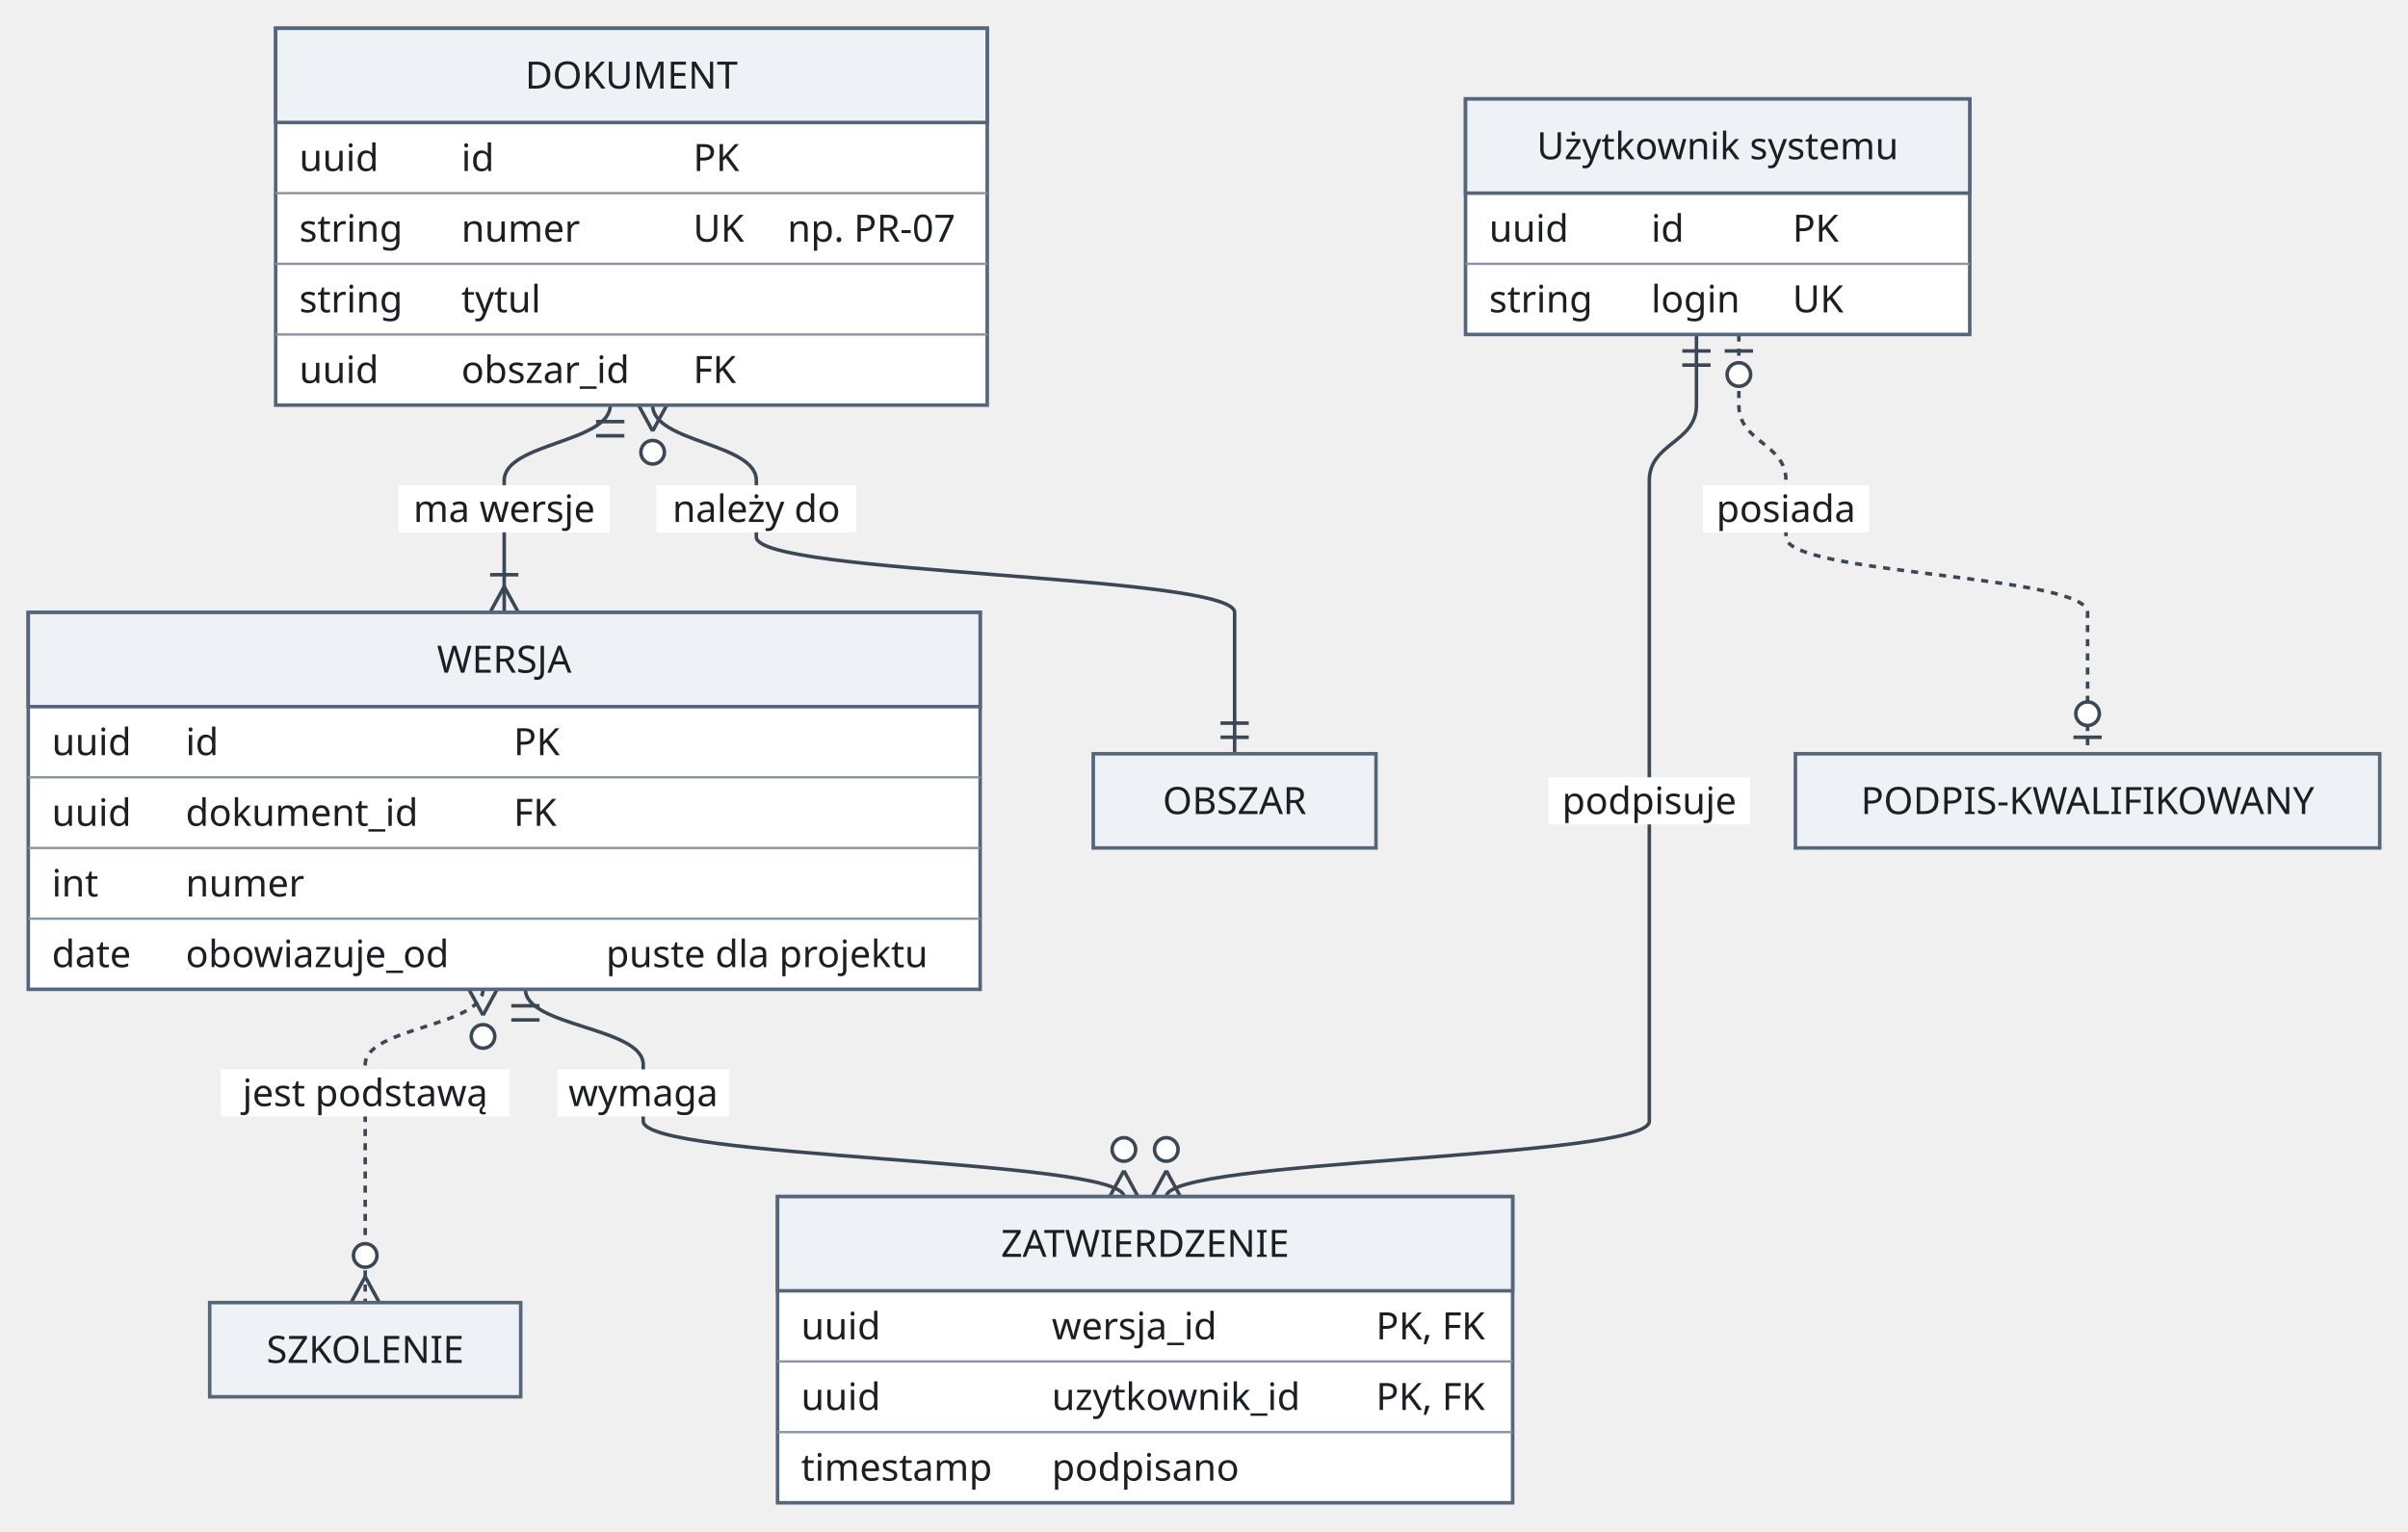
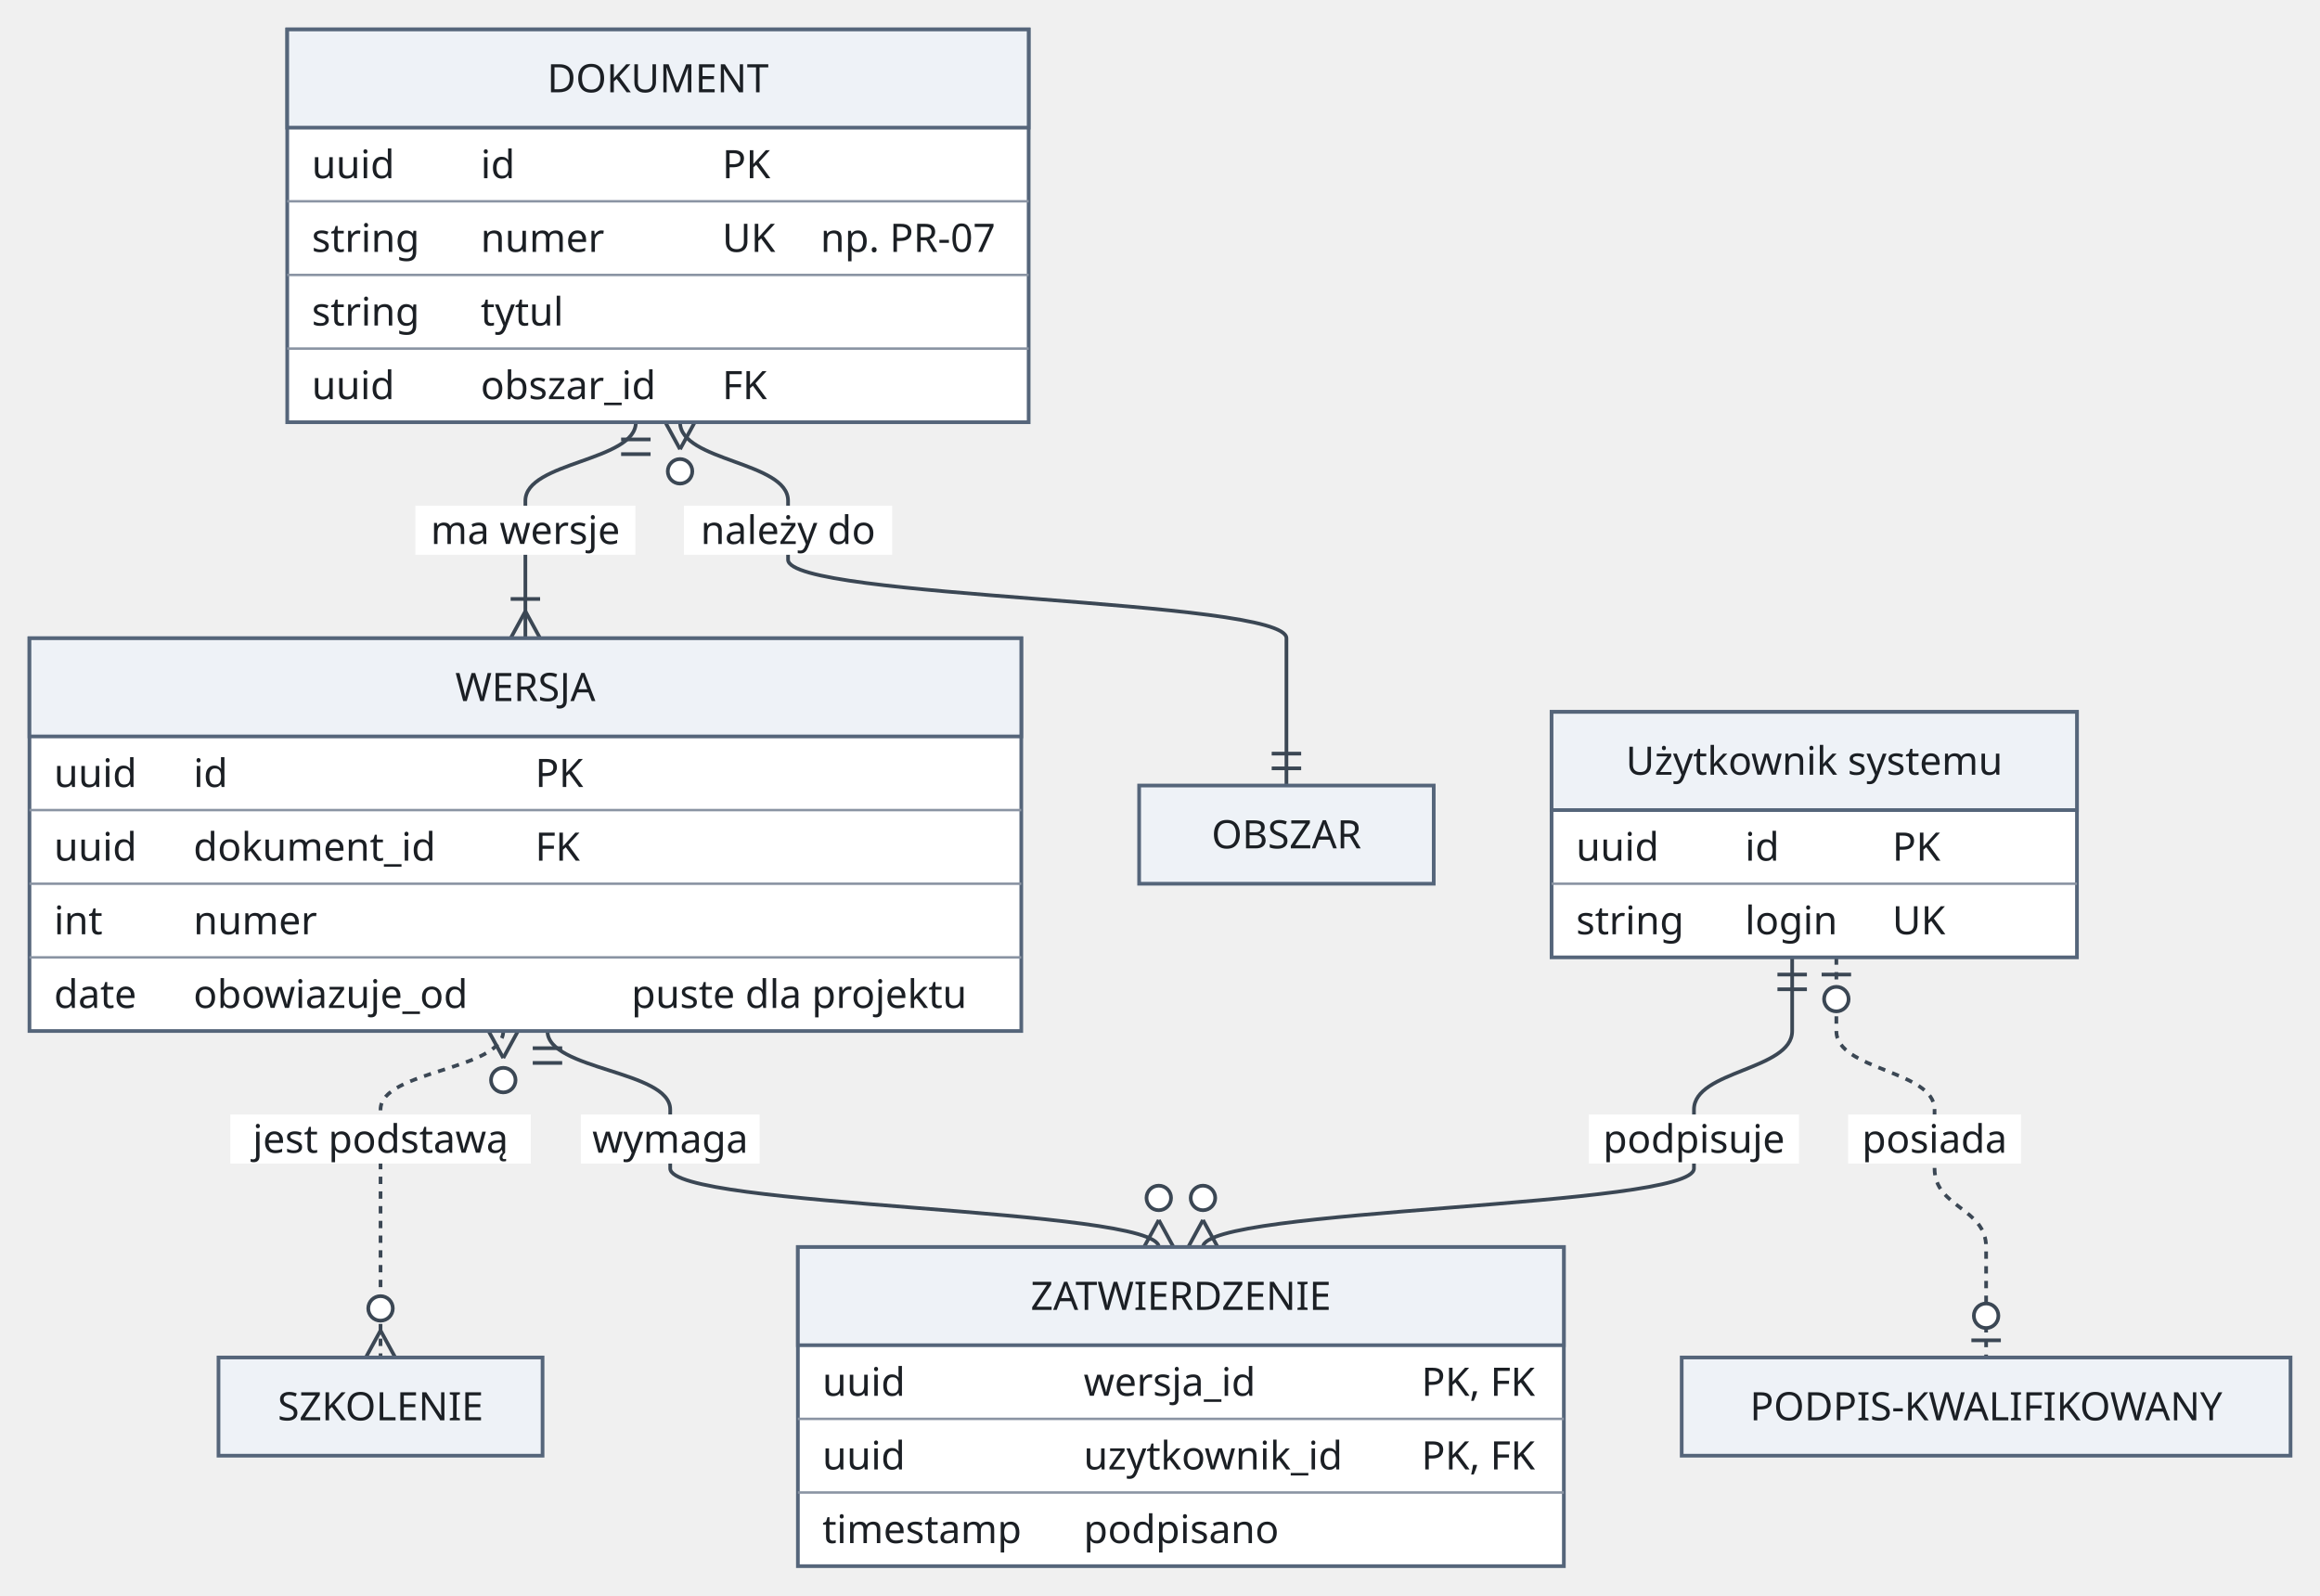
- <svg xmlns="http://www.w3.org/2000/svg" version="1.1" width="1022" height="650" viewBox="-12 -12 1022 650" role="img" font-family="Recursive, sans-serif" font-size="16">
+ <svg xmlns="http://www.w3.org/2000/svg" version="1.1" width="945" height="650" viewBox="-12 -12 945 650" role="img" font-family="Recursive, sans-serif" font-size="16">
  <path class="edge" d="M247 160 C247 176 202 176 202 192 L202 216 L202 248" fill="none" stroke="#3b4754" stroke-width="1.5" />
  <path class="edge" d="M265 160 C265 176 309 176 309 192 L309 216 C309 232 512 232 512 248 L512 308" fill="none" stroke="#3b4754" stroke-width="1.5" />
-   <path class="edge" d="M211 408 C211 424 261 424 261 440 L261 464 C261 480 465 480 465 496" fill="none" stroke="#3b4754" stroke-width="1.5" />
+   <path class="edge" d="M211 408 C211 424 261 424 261 440 L261 464 C261 480 460 480 460 496" fill="none" stroke="#3b4754" stroke-width="1.5" />
  <path class="edge" d="M193 408 C193 424 143 424 143 440 L143 464 L143 496 L143 541" fill="none" stroke="#3b4754" stroke-width="1.5" stroke-dasharray="3 3" />
-   <path class="edge" d="M708 130 L708 160 C708 176 688 176 688 192 L688 216 L688 248 L688 408 L688 440 L688 464 C688 480 483 480 483 496" fill="none" stroke="#3b4754" stroke-width="1.5" />
-   <path class="edge" d="M726 130 L726 160 C726 176 746 176 746 192 L746 216 C746 232 874 232 874 248 L874 308" fill="none" stroke="#3b4754" stroke-width="1.5" stroke-dasharray="3 3" />
+   <path class="edge" d="M718 378 L718 408 C718 424 678 424 678 440 L678 464 C678 480 478 480 478 496" fill="none" stroke="#3b4754" stroke-width="1.5" />
+   <path class="edge" d="M736 378 L736 408 C736 424 776 424 776 440 L776 464 C776 480 797 480 797 496 L797 541" fill="none" stroke="#3b4754" stroke-width="1.5" stroke-dasharray="3 3" />
  <rect class="edge-label-background" x="157.2" y="194" width="89.6" height="20" fill="#ffffff" />
  <rect class="edge-label-background" x="266.6" y="194" width="84.8" height="20" fill="#ffffff" />
  <rect class="edge-label-background" x="224.6" y="442" width="72.8" height="20" fill="#ffffff" />
  <rect class="edge-label-background" x="81.8" y="442" width="122.4" height="20" fill="#ffffff" />
-   <rect class="edge-label-background" x="645.2" y="318" width="85.6" height="20" fill="#ffffff" />
-   <rect class="edge-label-background" x="710.8" y="194" width="70.4" height="20" fill="#ffffff" />
+   <rect class="edge-label-background" x="635.2" y="442" width="85.6" height="20" fill="#ffffff" />
+   <rect class="edge-label-background" x="740.8" y="442" width="70.4" height="20" fill="#ffffff" />
  <line class="arrowhead" x1="253" y1="167" x2="241" y2="167" fill="none" stroke="#3b4754" stroke-width="1.5" />
  <line class="arrowhead" x1="253" y1="173" x2="241" y2="173" fill="none" stroke="#3b4754" stroke-width="1.5" />
  <line class="arrowhead" x1="202" y1="237" x2="196" y2="248" fill="none" stroke="#3b4754" stroke-width="1.5" />
  <line class="arrowhead" x1="202" y1="237" x2="208" y2="248" fill="none" stroke="#3b4754" stroke-width="1.5" />
  <line class="arrowhead" x1="196" y1="232" x2="208" y2="232" fill="none" stroke="#3b4754" stroke-width="1.5" />
  <line class="arrowhead" x1="265" y1="171" x2="271" y2="160" fill="none" stroke="#3b4754" stroke-width="1.5" />
  <line class="arrowhead" x1="265" y1="171" x2="259" y2="160" fill="none" stroke="#3b4754" stroke-width="1.5" />
  <circle class="arrowhead" cx="265" cy="180" r="5" fill="#ffffff" stroke="#3b4754" stroke-width="1.5" />
  <line class="arrowhead" x1="506" y1="301" x2="518" y2="301" fill="none" stroke="#3b4754" stroke-width="1.5" />
  <line class="arrowhead" x1="506" y1="295" x2="518" y2="295" fill="none" stroke="#3b4754" stroke-width="1.5" />
  <line class="arrowhead" x1="217" y1="415" x2="205" y2="415" fill="none" stroke="#3b4754" stroke-width="1.5" />
  <line class="arrowhead" x1="217" y1="421" x2="205" y2="421" fill="none" stroke="#3b4754" stroke-width="1.5" />
-   <line class="arrowhead" x1="465" y1="485" x2="459" y2="496" fill="none" stroke="#3b4754" stroke-width="1.5" />
-   <line class="arrowhead" x1="465" y1="485" x2="471" y2="496" fill="none" stroke="#3b4754" stroke-width="1.5" />
-   <circle class="arrowhead" cx="465" cy="476" r="5" fill="#ffffff" stroke="#3b4754" stroke-width="1.5" />
+   <line class="arrowhead" x1="460" y1="485" x2="454" y2="496" fill="none" stroke="#3b4754" stroke-width="1.5" />
+   <line class="arrowhead" x1="460" y1="485" x2="466" y2="496" fill="none" stroke="#3b4754" stroke-width="1.5" />
+   <circle class="arrowhead" cx="460" cy="476" r="5" fill="#ffffff" stroke="#3b4754" stroke-width="1.5" />
  <line class="arrowhead" x1="193" y1="419" x2="199" y2="408" fill="none" stroke="#3b4754" stroke-width="1.5" />
  <line class="arrowhead" x1="193" y1="419" x2="187" y2="408" fill="none" stroke="#3b4754" stroke-width="1.5" />
  <circle class="arrowhead" cx="193" cy="428" r="5" fill="#ffffff" stroke="#3b4754" stroke-width="1.5" />
  <line class="arrowhead" x1="143" y1="530" x2="137" y2="541" fill="none" stroke="#3b4754" stroke-width="1.5" />
  <line class="arrowhead" x1="143" y1="530" x2="149" y2="541" fill="none" stroke="#3b4754" stroke-width="1.5" />
  <circle class="arrowhead" cx="143" cy="521" r="5" fill="#ffffff" stroke="#3b4754" stroke-width="1.5" />
-   <line class="arrowhead" x1="714" y1="137" x2="702" y2="137" fill="none" stroke="#3b4754" stroke-width="1.5" />
-   <line class="arrowhead" x1="714" y1="143" x2="702" y2="143" fill="none" stroke="#3b4754" stroke-width="1.5" />
-   <line class="arrowhead" x1="483" y1="485" x2="477" y2="496" fill="none" stroke="#3b4754" stroke-width="1.5" />
-   <line class="arrowhead" x1="483" y1="485" x2="489" y2="496" fill="none" stroke="#3b4754" stroke-width="1.5" />
-   <circle class="arrowhead" cx="483" cy="476" r="5" fill="#ffffff" stroke="#3b4754" stroke-width="1.5" />
-   <line class="arrowhead" x1="732" y1="137" x2="720" y2="137" fill="none" stroke="#3b4754" stroke-width="1.5" />
-   <circle class="arrowhead" cx="726" cy="147" r="5" fill="#ffffff" stroke="#3b4754" stroke-width="1.5" />
-   <line class="arrowhead" x1="868" y1="301" x2="880" y2="301" fill="none" stroke="#3b4754" stroke-width="1.5" />
-   <circle class="arrowhead" cx="874" cy="291" r="5" fill="#ffffff" stroke="#3b4754" stroke-width="1.5" />
+   <line class="arrowhead" x1="724" y1="385" x2="712" y2="385" fill="none" stroke="#3b4754" stroke-width="1.5" />
+   <line class="arrowhead" x1="724" y1="391" x2="712" y2="391" fill="none" stroke="#3b4754" stroke-width="1.5" />
+   <line class="arrowhead" x1="478" y1="485" x2="472" y2="496" fill="none" stroke="#3b4754" stroke-width="1.5" />
+   <line class="arrowhead" x1="478" y1="485" x2="484" y2="496" fill="none" stroke="#3b4754" stroke-width="1.5" />
+   <circle class="arrowhead" cx="478" cy="476" r="5" fill="#ffffff" stroke="#3b4754" stroke-width="1.5" />
+   <line class="arrowhead" x1="742" y1="385" x2="730" y2="385" fill="none" stroke="#3b4754" stroke-width="1.5" />
+   <circle class="arrowhead" cx="736" cy="395" r="5" fill="#ffffff" stroke="#3b4754" stroke-width="1.5" />
+   <line class="arrowhead" x1="791" y1="534" x2="803" y2="534" fill="none" stroke="#3b4754" stroke-width="1.5" />
+   <circle class="arrowhead" cx="797" cy="524" r="5" fill="#ffffff" stroke="#3b4754" stroke-width="1.5" />
  <rect class="node" x="105" y="0" width="302" height="160" fill="#ffffff" stroke="#55657a" stroke-width="1.5" />
  <rect class="node-detail" x="105" y="0" width="302" height="40" fill="#eef2f7" stroke="#55657a" stroke-width="1.5" />
  <line class="node-detail" x1="105" y1="70" x2="407" y2="70" fill="none" stroke="#8a94a3" stroke-width="1" />
  <line class="node-detail" x1="105" y1="100" x2="407" y2="100" fill="none" stroke="#8a94a3" stroke-width="1" />
  <line class="node-detail" x1="105" y1="130" x2="407" y2="130" fill="none" stroke="#8a94a3" stroke-width="1" />
-   <rect class="node" x="610" y="30" width="214" height="100" fill="#ffffff" stroke="#55657a" stroke-width="1.5" />
-   <rect class="node-detail" x="610" y="30" width="214" height="40" fill="#eef2f7" stroke="#55657a" stroke-width="1.5" />
-   <line class="node-detail" x1="610" y1="100" x2="824" y2="100" fill="none" stroke="#8a94a3" stroke-width="1" />
  <rect class="node" x="0" y="248" width="404" height="160" fill="#ffffff" stroke="#55657a" stroke-width="1.5" />
  <rect class="node-detail" x="0" y="248" width="404" height="40" fill="#eef2f7" stroke="#55657a" stroke-width="1.5" />
  <line class="node-detail" x1="0" y1="318" x2="404" y2="318" fill="none" stroke="#8a94a3" stroke-width="1" />
  <line class="node-detail" x1="0" y1="348" x2="404" y2="348" fill="none" stroke="#8a94a3" stroke-width="1" />
  <line class="node-detail" x1="0" y1="378" x2="404" y2="378" fill="none" stroke="#8a94a3" stroke-width="1" />
  <rect class="node" x="452" y="308" width="120" height="40" fill="#eef2f7" stroke="#55657a" stroke-width="1.5" />
-   <rect class="node" x="750" y="308" width="248" height="40" fill="#eef2f7" stroke="#55657a" stroke-width="1.5" />
+   <rect class="node" x="620" y="278" width="214" height="100" fill="#ffffff" stroke="#55657a" stroke-width="1.5" />
+   <rect class="node-detail" x="620" y="278" width="214" height="40" fill="#eef2f7" stroke="#55657a" stroke-width="1.5" />
+   <line class="node-detail" x1="620" y1="348" x2="834" y2="348" fill="none" stroke="#8a94a3" stroke-width="1" />
  <rect class="node" x="77" y="541" width="132" height="40" fill="#eef2f7" stroke="#55657a" stroke-width="1.5" />
-   <rect class="node" x="318" y="496" width="312" height="130" fill="#ffffff" stroke="#55657a" stroke-width="1.5" />
-   <rect class="node-detail" x="318" y="496" width="312" height="40" fill="#eef2f7" stroke="#55657a" stroke-width="1.5" />
-   <line class="node-detail" x1="318" y1="566" x2="630" y2="566" fill="none" stroke="#8a94a3" stroke-width="1" />
-   <line class="node-detail" x1="318" y1="596" x2="630" y2="596" fill="none" stroke="#8a94a3" stroke-width="1" />
+   <rect class="node" x="313" y="496" width="312" height="130" fill="#ffffff" stroke="#55657a" stroke-width="1.5" />
+   <rect class="node-detail" x="313" y="496" width="312" height="40" fill="#eef2f7" stroke="#55657a" stroke-width="1.5" />
+   <line class="node-detail" x1="313" y1="566" x2="625" y2="566" fill="none" stroke="#8a94a3" stroke-width="1" />
+   <line class="node-detail" x1="313" y1="596" x2="625" y2="596" fill="none" stroke="#8a94a3" stroke-width="1" />
+   <rect class="node" x="673" y="541" width="248" height="40" fill="#eef2f7" stroke="#55657a" stroke-width="1.5" />
  <text class="node-label" x="256" y="25.6" text-anchor="middle" fill="#1b1f24">DOKUMENT</text>
  <text class="attribute" x="115" y="60.6" fill="#1b1f24">uuid</text>
  <text class="attribute" x="183.8" y="60.6" fill="#1b1f24">id</text>
  <text class="attribute" x="282.2" y="60.6" fill="#1b1f24">PK</text>
  <text class="attribute" x="115" y="90.6" fill="#1b1f24">string</text>
  <text class="attribute" x="183.8" y="90.6" fill="#1b1f24">numer</text>
  <text class="attribute" x="282.2" y="90.6" fill="#1b1f24">UK</text>
  <text class="attribute" x="322.2" y="90.6" fill="#1b1f24">np. PR-07</text>
  <text class="attribute" x="115" y="120.6" fill="#1b1f24">string</text>
  <text class="attribute" x="183.8" y="120.6" fill="#1b1f24">tytul</text>
  <text class="attribute" x="115" y="150.6" fill="#1b1f24">uuid</text>
  <text class="attribute" x="183.8" y="150.6" fill="#1b1f24">obszar_id</text>
  <text class="attribute" x="282.2" y="150.6" fill="#1b1f24">FK</text>
-   <text class="node-label" x="717" y="55.6" text-anchor="middle" fill="#1b1f24">Użytkownik systemu</text>
-   <text class="attribute" x="620" y="90.6" fill="#1b1f24">uuid</text>
-   <text class="attribute" x="688.8" y="90.6" fill="#1b1f24">id</text>
-   <text class="attribute" x="748.8" y="90.6" fill="#1b1f24">PK</text>
-   <text class="attribute" x="620" y="120.6" fill="#1b1f24">string</text>
-   <text class="attribute" x="688.8" y="120.6" fill="#1b1f24">login</text>
-   <text class="attribute" x="748.8" y="120.6" fill="#1b1f24">UK</text>
  <text class="node-label" x="202" y="273.6" text-anchor="middle" fill="#1b1f24">WERSJA</text>
  <text class="attribute" x="10" y="308.6" fill="#1b1f24">uuid</text>
  <text class="attribute" x="66.8" y="308.6" fill="#1b1f24">id</text>
  <text class="attribute" x="206" y="308.6" fill="#1b1f24">PK</text>
  <text class="attribute" x="10" y="338.6" fill="#1b1f24">uuid</text>
  <text class="attribute" x="66.8" y="338.6" fill="#1b1f24">dokument_id</text>
  <text class="attribute" x="206" y="338.6" fill="#1b1f24">FK</text>
  <text class="attribute" x="10" y="368.6" fill="#1b1f24">int</text>
  <text class="attribute" x="66.8" y="368.6" fill="#1b1f24">numer</text>
  <text class="attribute" x="10" y="398.6" fill="#1b1f24">date</text>
  <text class="attribute" x="66.8" y="398.6" fill="#1b1f24">obowiazuje_od</text>
  <text class="attribute" x="245.2" y="398.6" fill="#1b1f24">puste dla projektu</text>
  <text class="node-label" x="512" y="333.6" text-anchor="middle" fill="#1b1f24">OBSZAR</text>
-   <text class="node-label" x="874" y="333.6" text-anchor="middle" fill="#1b1f24">PODPIS-KWALIFIKOWANY</text>
+   <text class="node-label" x="727" y="303.6" text-anchor="middle" fill="#1b1f24">Użytkownik systemu</text>
+   <text class="attribute" x="630" y="338.6" fill="#1b1f24">uuid</text>
+   <text class="attribute" x="698.8" y="338.6" fill="#1b1f24">id</text>
+   <text class="attribute" x="758.8" y="338.6" fill="#1b1f24">PK</text>
+   <text class="attribute" x="630" y="368.6" fill="#1b1f24">string</text>
+   <text class="attribute" x="698.8" y="368.6" fill="#1b1f24">login</text>
+   <text class="attribute" x="758.8" y="368.6" fill="#1b1f24">UK</text>
  <text class="node-label" x="143" y="566.6" text-anchor="middle" fill="#1b1f24">SZKOLENIE</text>
-   <text class="node-label" x="474" y="521.6" text-anchor="middle" fill="#1b1f24">ZATWIERDZENIE</text>
-   <text class="attribute" x="328" y="556.6" fill="#1b1f24">uuid</text>
-   <text class="attribute" x="434.4" y="556.6" fill="#1b1f24">wersja_id</text>
-   <text class="attribute" x="572" y="556.6" fill="#1b1f24">PK, FK</text>
-   <text class="attribute" x="328" y="586.6" fill="#1b1f24">uuid</text>
-   <text class="attribute" x="434.4" y="586.6" fill="#1b1f24">uzytkownik_id</text>
-   <text class="attribute" x="572" y="586.6" fill="#1b1f24">PK, FK</text>
-   <text class="attribute" x="328" y="616.6" fill="#1b1f24">timestamp</text>
-   <text class="attribute" x="434.4" y="616.6" fill="#1b1f24">podpisano</text>
+   <text class="node-label" x="469" y="521.6" text-anchor="middle" fill="#1b1f24">ZATWIERDZENIE</text>
+   <text class="attribute" x="323" y="556.6" fill="#1b1f24">uuid</text>
+   <text class="attribute" x="429.4" y="556.6" fill="#1b1f24">wersja_id</text>
+   <text class="attribute" x="567" y="556.6" fill="#1b1f24">PK, FK</text>
+   <text class="attribute" x="323" y="586.6" fill="#1b1f24">uuid</text>
+   <text class="attribute" x="429.4" y="586.6" fill="#1b1f24">uzytkownik_id</text>
+   <text class="attribute" x="567" y="586.6" fill="#1b1f24">PK, FK</text>
+   <text class="attribute" x="323" y="616.6" fill="#1b1f24">timestamp</text>
+   <text class="attribute" x="429.4" y="616.6" fill="#1b1f24">podpisano</text>
+   <text class="node-label" x="797" y="566.6" text-anchor="middle" fill="#1b1f24">PODPIS-KWALIFIKOWANY</text>
  <text class="edge-label" x="202" y="209.6" text-anchor="middle" fill="#1b1f24">ma wersje</text>
  <text class="edge-label" x="309" y="209.6" text-anchor="middle" fill="#1b1f24">należy do</text>
  <text class="edge-label" x="261" y="457.6" text-anchor="middle" fill="#1b1f24">wymaga</text>
  <text class="edge-label" x="143" y="457.6" text-anchor="middle" fill="#1b1f24">jest podstawą</text>
-   <text class="edge-label" x="688" y="333.6" text-anchor="middle" fill="#1b1f24">podpisuje</text>
-   <text class="edge-label" x="746" y="209.6" text-anchor="middle" fill="#1b1f24">posiada</text>
+   <text class="edge-label" x="678" y="457.6" text-anchor="middle" fill="#1b1f24">podpisuje</text>
+   <text class="edge-label" x="776" y="457.6" text-anchor="middle" fill="#1b1f24">posiada</text>
</svg>
